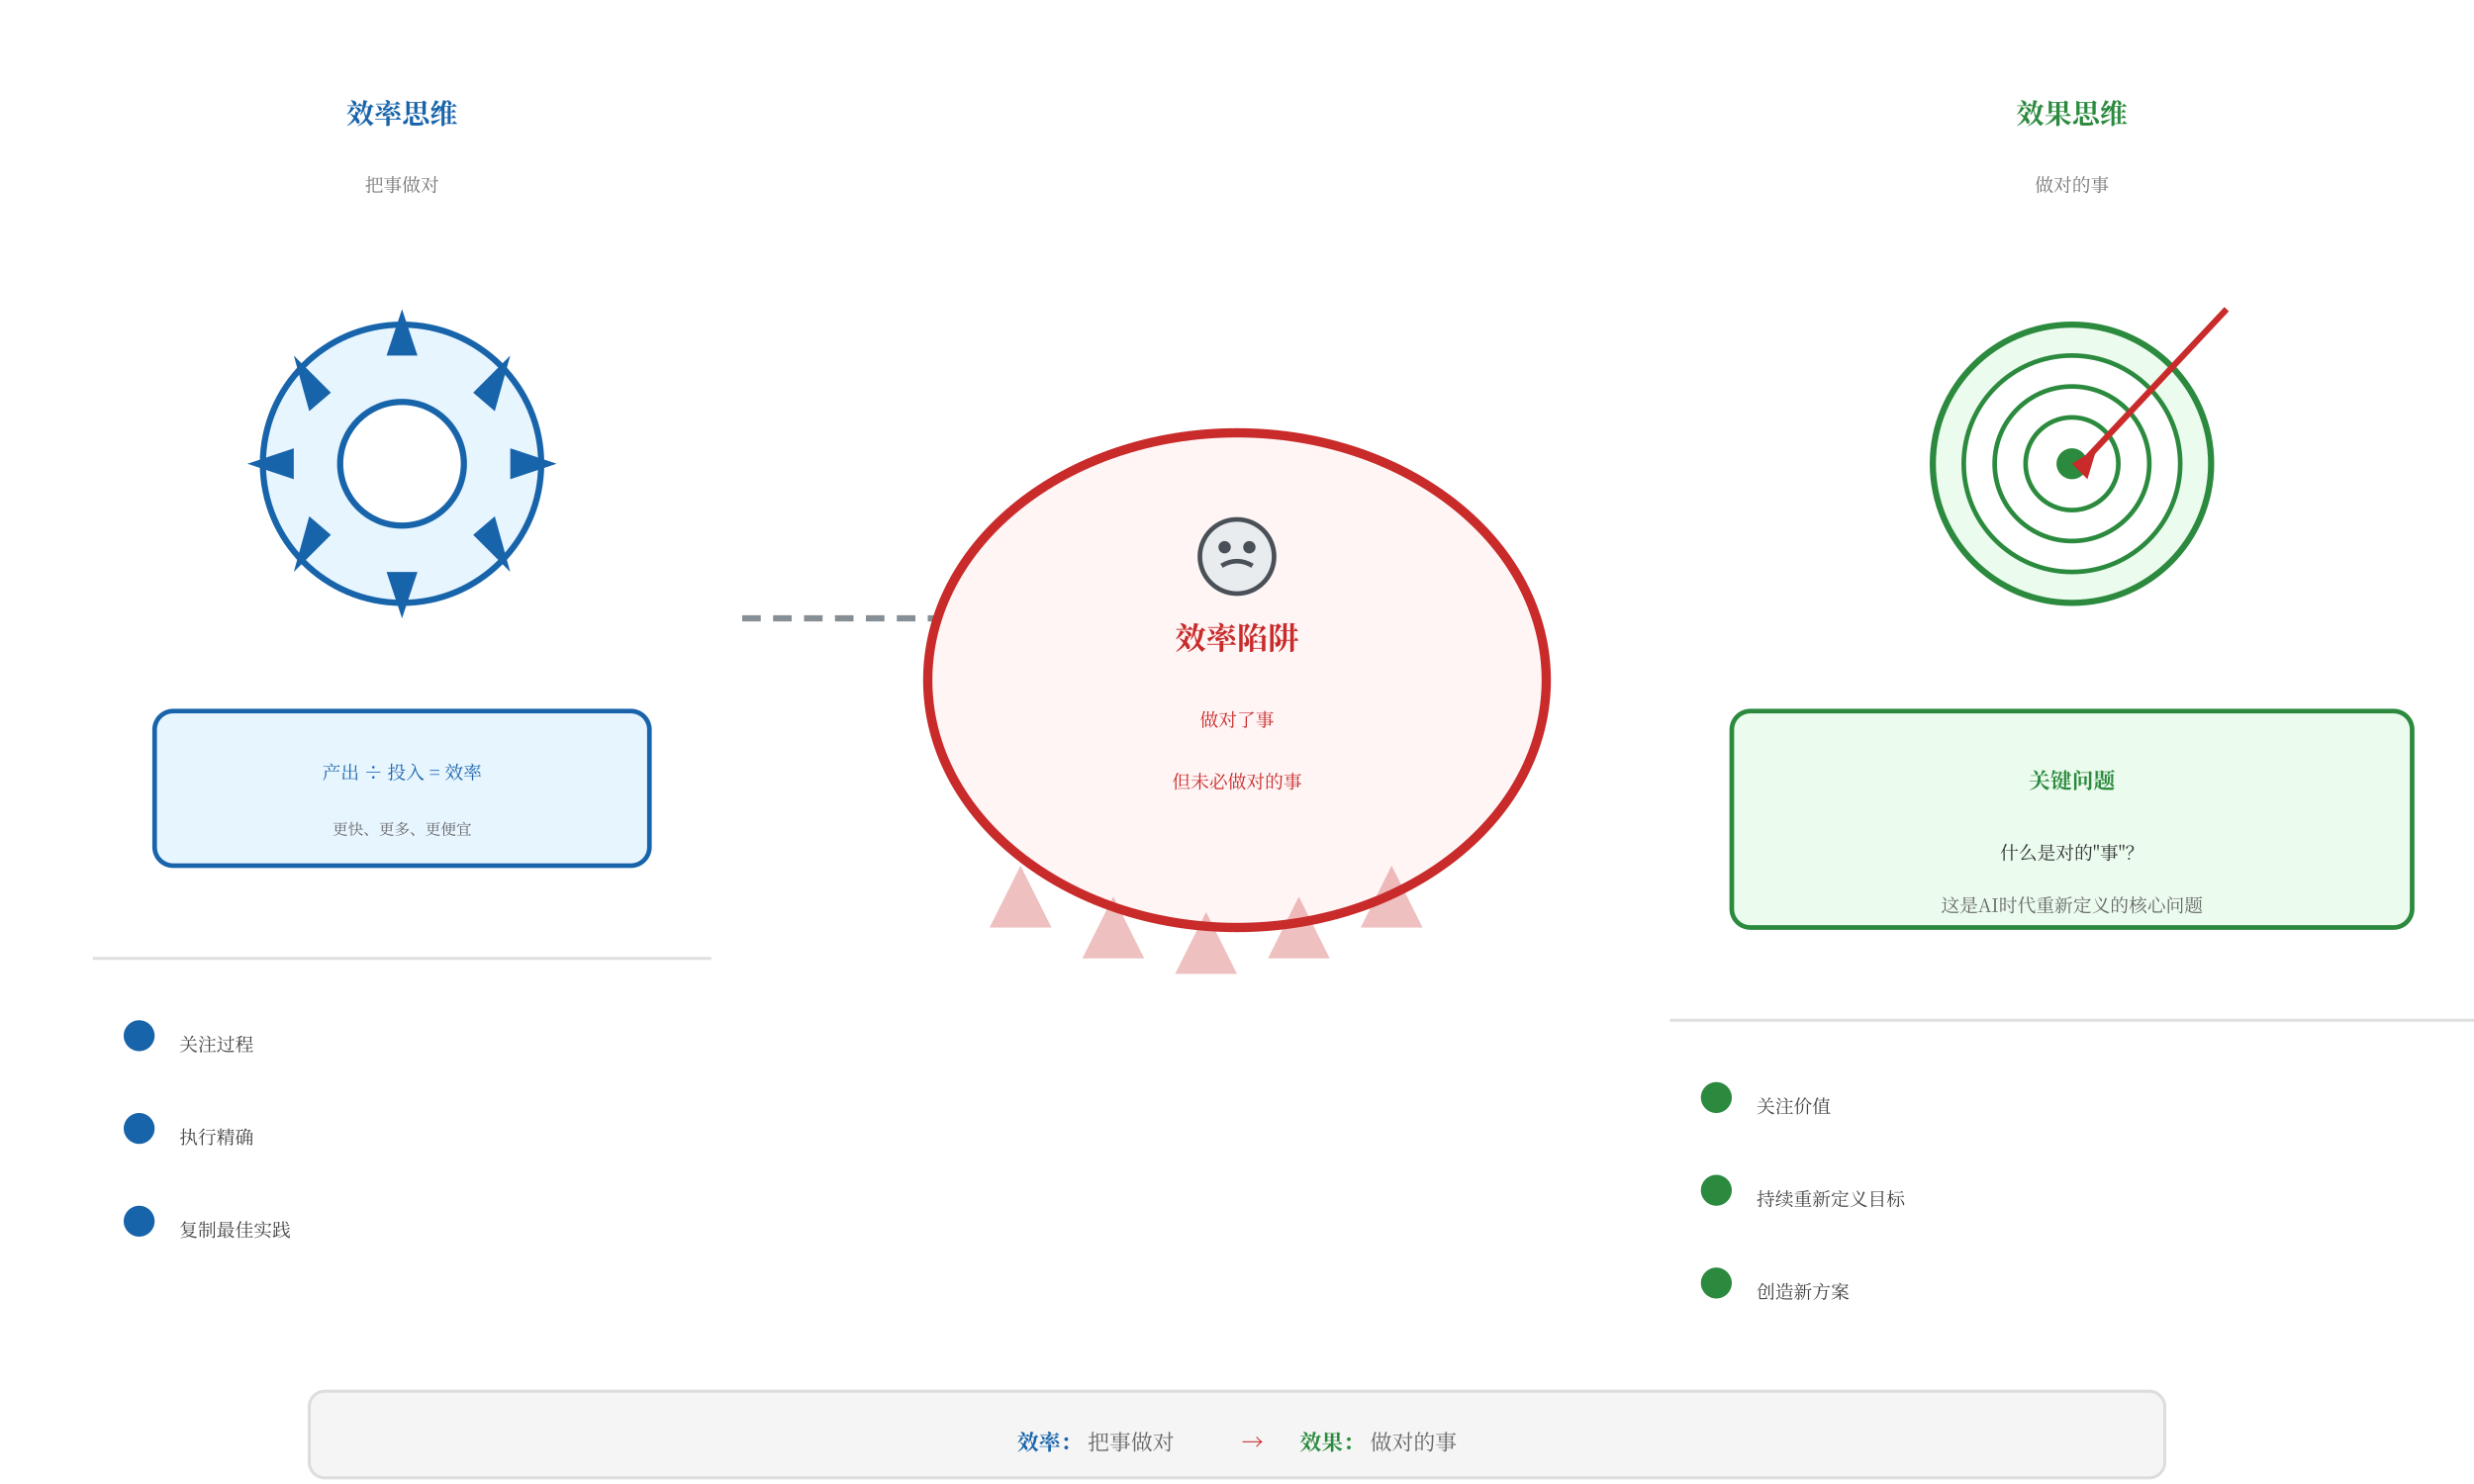
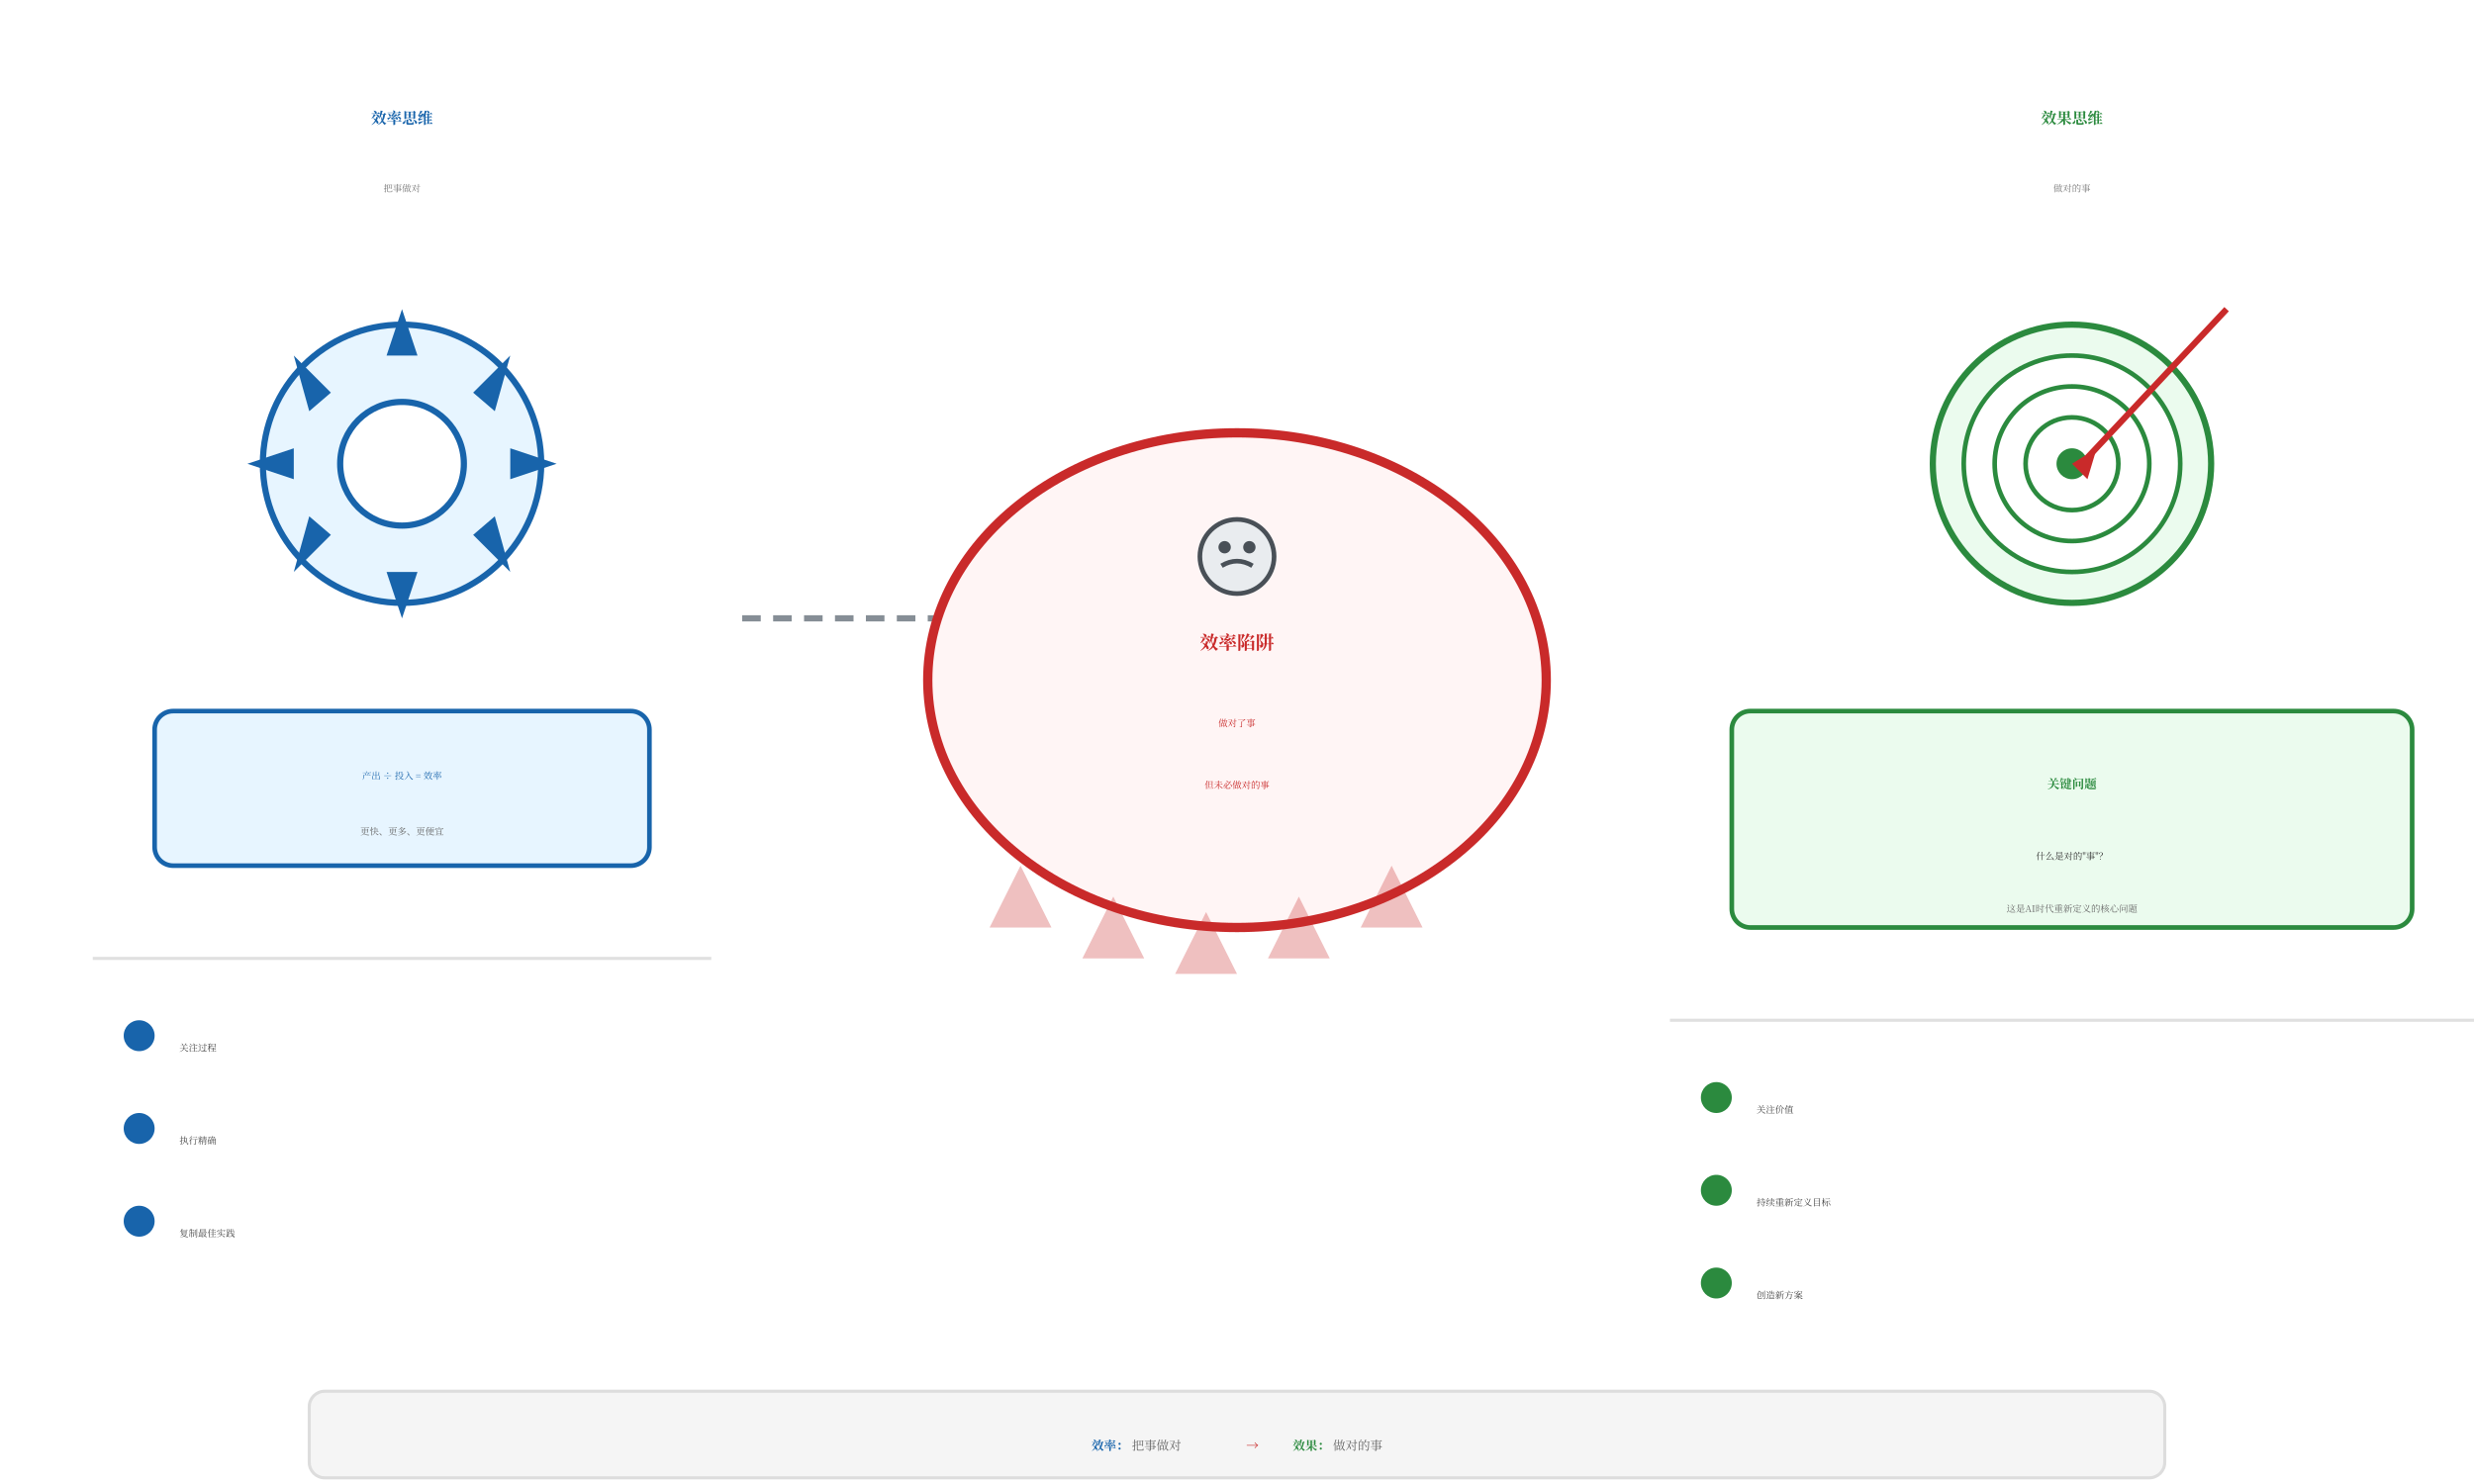
<svg xmlns="http://www.w3.org/2000/svg" viewBox="0 0 800 480" style="font-family: 'Noto Serif CJK SC', serif; background: #fefefe;">
  <rect width="800" height="480" fill="white" />
-   <text x="130" y="40" text-anchor="middle" font-size="9" font-weight="bold" fill="#1864ab">效率思维</text>
-   <text x="130" y="62" text-anchor="middle" font-size="6" fill="#777">把事做对</text>
+   <text x="130" y="40" text-anchor="middle" font-size="5" font-weight="bold" fill="#1864ab">效率思维</text>
+   <text x="130" y="62" text-anchor="middle" font-size="3" fill="#777">把事做对</text>
  <circle cx="130" cy="150" r="45" fill="#e7f5ff" stroke="#1864ab" stroke-width="2" />
  <circle cx="130" cy="150" r="20" fill="#fff" stroke="#1864ab" stroke-width="2" />
  <path d="M130 100 L125 115 L135 115 Z" fill="#1864ab" />
  <path d="M130 200 L125 185 L135 185 Z" fill="#1864ab" />
  <path d="M80 150 L95 145 L95 155 Z" fill="#1864ab" />
  <path d="M180 150 L165 145 L165 155 Z" fill="#1864ab" />
  <path d="M95 115 L107 127 L100 133 Z" fill="#1864ab" />
  <path d="M165 185 L153 173 L160 167 Z" fill="#1864ab" />
  <path d="M95 185 L107 173 L100 167 Z" fill="#1864ab" />
  <path d="M165 115 L153 127 L160 133 Z" fill="#1864ab" />
  <rect x="50" y="230" width="160" height="50" rx="6" fill="#e7f5ff" stroke="#1864ab" stroke-width="1.5" />
-   <text x="130" y="252" text-anchor="middle" font-size="6" fill="#1864ab">产出 ÷ 投入 = 效率</text>
-   <text x="130" y="270" text-anchor="middle" font-size="5" fill="#666">更快、更多、更便宜</text>
+   <text x="130" y="252" text-anchor="middle" font-size="3" fill="#1864ab">产出 ÷ 投入 = 效率</text>
+   <text x="130" y="270" text-anchor="middle" font-size="3" fill="#666">更快、更多、更便宜</text>
  <line x1="30" y1="310" x2="230" y2="310" stroke="#e0e0e0" stroke-width="1" />
  <circle cx="45" cy="335" r="5" fill="#1864ab" />
-   <text x="58" y="340" font-size="6" fill="#444">关注过程</text>
+   <text x="58" y="340" font-size="3" fill="#444">关注过程</text>
  <circle cx="45" cy="365" r="5" fill="#1864ab" />
-   <text x="58" y="370" font-size="6" fill="#444">执行精确</text>
+   <text x="58" y="370" font-size="3" fill="#444">执行精确</text>
  <circle cx="45" cy="395" r="5" fill="#1864ab" />
-   <text x="58" y="400" font-size="6" fill="#444">复制最佳实践</text>
+   <text x="58" y="400" font-size="3" fill="#444">复制最佳实践</text>
  <path d="M240 200 L320 200" fill="none" stroke="#868e96" stroke-width="2" stroke-dasharray="6,4" />
  <polygon points="320,200 310,195 310,205" fill="#868e96" />
  <ellipse cx="400" cy="220" rx="100" ry="80" fill="#fff5f5" stroke="#c92a2a" stroke-width="3" />
-   <text x="400" y="210" text-anchor="middle" font-size="10" font-weight="bold" fill="#c92a2a">效率陷阱</text>
-   <text x="400" y="235" text-anchor="middle" font-size="6" fill="#c92a2a">做对了事</text>
-   <text x="400" y="255" text-anchor="middle" font-size="6" fill="#c92a2a">但未必做对的事</text>
+   <text x="400" y="210" text-anchor="middle" font-size="6" font-weight="bold" fill="#c92a2a">效率陷阱</text>
+   <text x="400" y="235" text-anchor="middle" font-size="3" fill="#c92a2a">做对了事</text>
+   <text x="400" y="255" text-anchor="middle" font-size="3" fill="#c92a2a">但未必做对的事</text>
  <path d="M330 280 L340 300 L320 300 Z" fill="#c92a2a" opacity="0.3" />
  <path d="M360 290 L370 310 L350 310 Z" fill="#c92a2a" opacity="0.3" />
  <path d="M390 295 L400 315 L380 315 Z" fill="#c92a2a" opacity="0.3" />
  <path d="M420 290 L430 310 L410 310 Z" fill="#c92a2a" opacity="0.3" />
  <path d="M450 280 L460 300 L440 300 Z" fill="#c92a2a" opacity="0.3" />
  <circle cx="400" cy="180" r="12" fill="#e9ecef" stroke="#495057" stroke-width="1.5" />
  <circle cx="396" cy="177" r="2" fill="#495057" />
  <circle cx="404" cy="177" r="2" fill="#495057" />
  <path d="M395 183 Q400 180 405 183" fill="none" stroke="#495057" stroke-width="1.5" />
-   <text x="670" y="40" text-anchor="middle" font-size="9" font-weight="bold" fill="#2b8a3e">效果思维</text>
-   <text x="670" y="62" text-anchor="middle" font-size="6" fill="#777">做对的事</text>
+   <text x="670" y="40" text-anchor="middle" font-size="5" font-weight="bold" fill="#2b8a3e">效果思维</text>
+   <text x="670" y="62" text-anchor="middle" font-size="3" fill="#777">做对的事</text>
  <circle cx="670" cy="150" r="45" fill="#ebfbee" stroke="#2b8a3e" stroke-width="2" />
  <circle cx="670" cy="150" r="35" fill="#fff" stroke="#2b8a3e" stroke-width="1.5" />
  <circle cx="670" cy="150" r="25" fill="#fff" stroke="#2b8a3e" stroke-width="1.5" />
  <circle cx="670" cy="150" r="15" fill="#fff" stroke="#2b8a3e" stroke-width="1.5" />
  <circle cx="670" cy="150" r="5" fill="#2b8a3e" />
  <line x1="720" y1="100" x2="675" y2="148" stroke="#c92a2a" stroke-width="2" />
  <polygon points="670,150 678,145 675,155" fill="#c92a2a" />
  <rect x="560" y="230" width="220" height="70" rx="6" fill="#ebfbee" stroke="#2b8a3e" stroke-width="1.5" />
-   <text x="670" y="255" text-anchor="middle" font-size="7" font-weight="bold" fill="#2b8a3e">关键问题</text>
-   <text x="670" y="278" text-anchor="middle" font-size="6" fill="#333">什么是对的"事"？</text>
-   <text x="670" y="295" text-anchor="middle" font-size="6" fill="#666">这是AI时代重新定义的核心问题</text>
+   <text x="670" y="255" text-anchor="middle" font-size="4" font-weight="bold" fill="#2b8a3e">关键问题</text>
+   <text x="670" y="278" text-anchor="middle" font-size="3" fill="#333">什么是对的"事"？</text>
+   <text x="670" y="295" text-anchor="middle" font-size="3" fill="#666">这是AI时代重新定义的核心问题</text>
  <line x1="540" y1="330" x2="800" y2="330" stroke="#e0e0e0" stroke-width="1" />
  <circle cx="555" cy="355" r="5" fill="#2b8a3e" />
-   <text x="568" y="360" font-size="6" fill="#444">关注价值</text>
+   <text x="568" y="360" font-size="3" fill="#444">关注价值</text>
  <circle cx="555" cy="385" r="5" fill="#2b8a3e" />
-   <text x="568" y="390" font-size="6" fill="#444">持续重新定义目标</text>
+   <text x="568" y="390" font-size="3" fill="#444">持续重新定义目标</text>
  <circle cx="555" cy="415" r="5" fill="#2b8a3e" />
-   <text x="568" y="420" font-size="6" fill="#444">创造新方案</text>
+   <text x="568" y="420" font-size="3" fill="#444">创造新方案</text>
  <rect x="100" y="450" width="600" height="28" rx="5" fill="#f5f5f5" stroke="#ddd" stroke-width="1" />
-   <text x="400" y="469" text-anchor="middle" font-size="7">
+   <text x="400" y="469" text-anchor="middle" font-size="4">
    <tspan fill="#1864ab" font-weight="bold">效率：</tspan>
    <tspan fill="#666">把事做对</tspan>
    <tspan dx="20" fill="#c92a2a" font-weight="bold">→</tspan>
    <tspan dx="10" fill="#2b8a3e" font-weight="bold">效果：</tspan>
    <tspan fill="#666">做对的事</tspan>
  </text>
</svg>
